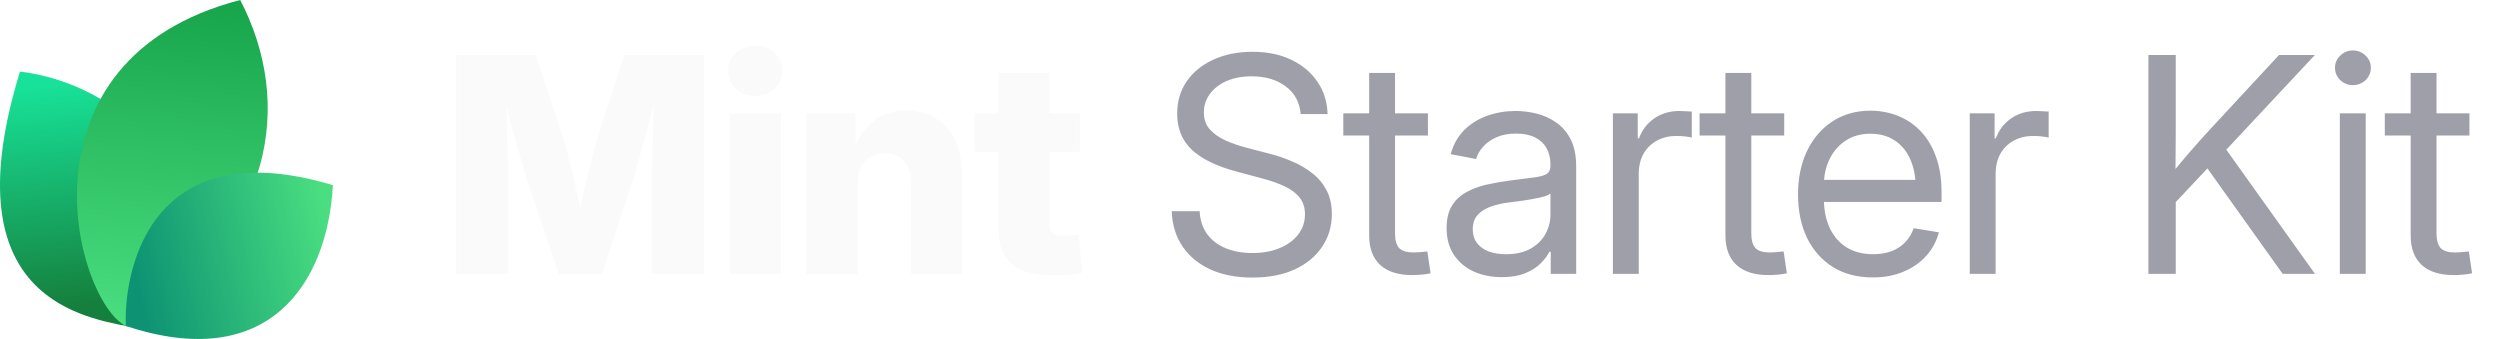
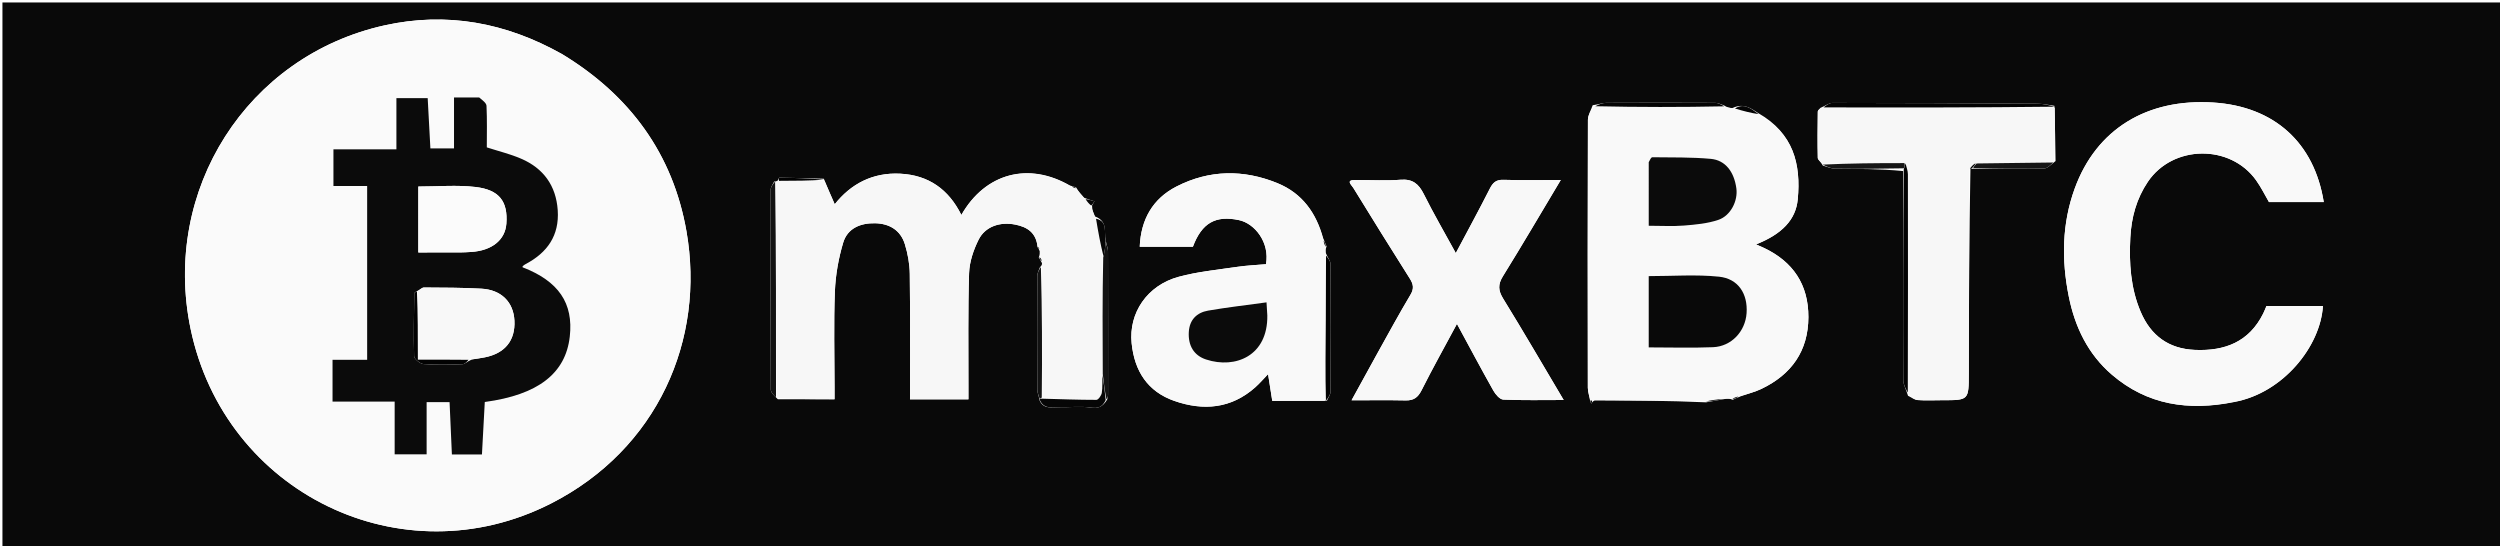
- <svg xmlns="http://www.w3.org/2000/svg" width="177" height="24" viewBox="0 0 177 24" fill="none">
-   <path d="M9.061 23.108C5.268 22.377 -3.391 20.627 1.417 5.064C9.634 6.099 16.973 14.064 9.061 23.108Z" fill="url(#paint0_linear_17557_2145)" />
-   <path d="M8.919 23.094C5.276 21.222 0.784 4.209 17.007 0C20.757 7.193 19.621 16.545 8.919 23.094Z" fill="url(#paint1_linear_17557_2145)" />
-   <path d="M8.914 23.079C8.735 19.882 10.159 9.085 23.57 13.111C23.181 20.123 18.984 26.418 8.914 23.079Z" fill="url(#paint2_linear_17557_2145)" />
-   <path d="M32.301 19.392V3.894H37.938L39.925 9.948C40.036 10.315 40.164 10.787 40.31 11.362C40.462 11.938 40.611 12.552 40.757 13.204C40.91 13.855 41.048 14.483 41.173 15.086C41.305 15.682 41.412 16.192 41.495 16.615H40.695C40.771 16.192 40.871 15.682 40.996 15.086C41.128 14.49 41.267 13.866 41.412 13.214C41.565 12.562 41.714 11.948 41.86 11.373C42.005 10.79 42.133 10.315 42.244 9.948L44.2 3.894H49.848V19.392H46.166V12.704C46.166 12.357 46.173 11.917 46.187 11.383C46.2 10.849 46.214 10.27 46.228 9.646C46.249 9.022 46.266 8.391 46.28 7.753C46.301 7.115 46.311 6.519 46.311 5.964H46.623C46.485 6.561 46.332 7.181 46.166 7.826C45.999 8.471 45.833 9.102 45.666 9.719C45.507 10.336 45.351 10.901 45.198 11.414C45.053 11.928 44.928 12.357 44.824 12.704L42.608 19.392H39.561L37.314 12.704C37.203 12.357 37.072 11.928 36.919 11.414C36.773 10.901 36.614 10.34 36.441 9.729C36.274 9.112 36.104 8.481 35.931 7.836C35.764 7.192 35.608 6.567 35.463 5.964H35.827C35.834 6.512 35.844 7.105 35.858 7.743C35.872 8.374 35.886 9.005 35.9 9.636C35.92 10.26 35.938 10.839 35.952 11.373C35.965 11.907 35.972 12.351 35.972 12.704V19.392H32.301ZM51.668 19.392V8.024H55.288V19.392H51.668ZM53.468 6.786C52.927 6.786 52.473 6.616 52.105 6.276C51.738 5.93 51.554 5.507 51.554 5.007C51.554 4.508 51.738 4.088 52.105 3.749C52.473 3.409 52.927 3.239 53.468 3.239C54.009 3.239 54.463 3.409 54.83 3.749C55.198 4.082 55.382 4.501 55.382 5.007C55.382 5.507 55.198 5.93 54.83 6.276C54.463 6.616 54.009 6.786 53.468 6.786ZM60.708 13.027V19.392H57.088V8.024H60.551L60.593 10.967H60.281C60.593 10.024 61.061 9.268 61.685 8.7C62.309 8.124 63.138 7.836 64.171 7.836C64.975 7.836 65.672 8.017 66.262 8.377C66.851 8.731 67.302 9.234 67.614 9.885C67.933 10.537 68.092 11.307 68.092 12.194V19.392H64.483V12.912C64.483 12.26 64.32 11.754 63.994 11.394C63.675 11.033 63.221 10.853 62.632 10.853C62.25 10.853 61.914 10.936 61.623 11.102C61.332 11.269 61.106 11.515 60.947 11.841C60.787 12.16 60.708 12.555 60.708 13.027ZM76.456 8.024V10.749H69.008V8.024H76.456ZM70.683 5.163H74.292V15.783C74.292 16.102 74.361 16.334 74.5 16.48C74.646 16.625 74.899 16.698 75.259 16.698C75.405 16.698 75.596 16.688 75.831 16.667C76.074 16.646 76.251 16.629 76.362 16.615L76.632 19.309C76.313 19.378 75.963 19.427 75.582 19.455C75.207 19.482 74.836 19.496 74.469 19.496C73.2 19.496 72.25 19.222 71.619 18.674C70.995 18.127 70.683 17.308 70.683 16.22V5.163Z" fill="#FAFAFA" />
-   <path d="M88.667 19.652C87.523 19.652 86.528 19.458 85.682 19.07C84.843 18.681 84.188 18.137 83.716 17.437C83.245 16.736 82.992 15.908 82.957 14.951H84.933C84.968 15.596 85.148 16.14 85.474 16.584C85.8 17.021 86.24 17.354 86.795 17.582C87.35 17.804 87.974 17.915 88.667 17.915C89.388 17.915 90.026 17.801 90.581 17.572C91.143 17.343 91.583 17.024 91.902 16.615C92.228 16.199 92.391 15.717 92.391 15.169C92.391 14.698 92.266 14.306 92.017 13.994C91.767 13.675 91.413 13.408 90.956 13.193C90.498 12.978 89.954 12.787 89.323 12.621L87.502 12.132C86.123 11.765 85.082 11.255 84.382 10.603C83.689 9.944 83.342 9.095 83.342 8.055C83.342 7.174 83.571 6.404 84.028 5.746C84.486 5.087 85.117 4.577 85.921 4.217C86.726 3.849 87.645 3.666 88.678 3.666C89.718 3.666 90.63 3.853 91.413 4.227C92.204 4.602 92.824 5.122 93.275 5.787C93.726 6.446 93.965 7.209 93.993 8.076H92.089C92.013 7.23 91.656 6.574 91.018 6.11C90.387 5.638 89.586 5.403 88.615 5.403C87.95 5.403 87.36 5.513 86.847 5.735C86.341 5.957 85.946 6.262 85.661 6.651C85.377 7.032 85.235 7.469 85.235 7.961C85.235 8.447 85.377 8.849 85.661 9.168C85.946 9.48 86.317 9.74 86.774 9.948C87.232 10.149 87.724 10.319 88.251 10.457L89.884 10.884C90.439 11.023 90.977 11.206 91.496 11.435C92.023 11.657 92.495 11.934 92.911 12.267C93.334 12.593 93.67 12.995 93.92 13.474C94.17 13.945 94.294 14.504 94.294 15.149C94.294 16.015 94.066 16.788 93.608 17.468C93.157 18.148 92.512 18.681 91.673 19.07C90.834 19.458 89.832 19.652 88.667 19.652ZM101.097 8.024V9.594H95.106V8.024H101.097ZM96.937 5.163H98.767V16.521C98.767 17 98.865 17.347 99.059 17.562C99.26 17.77 99.6 17.874 100.078 17.874C100.21 17.874 100.366 17.867 100.546 17.853C100.733 17.832 100.903 17.815 101.056 17.801L101.285 19.351C101.097 19.392 100.886 19.423 100.65 19.444C100.414 19.465 100.189 19.475 99.974 19.475C98.996 19.475 98.244 19.236 97.717 18.758C97.197 18.272 96.937 17.579 96.937 16.677V5.163ZM106.33 19.621C105.595 19.621 104.932 19.489 104.343 19.226C103.754 18.955 103.285 18.564 102.939 18.05C102.592 17.53 102.419 16.896 102.419 16.147C102.419 15.495 102.547 14.965 102.804 14.556C103.06 14.146 103.403 13.828 103.833 13.599C104.263 13.363 104.742 13.186 105.269 13.068C105.796 12.95 106.333 12.857 106.881 12.787C107.574 12.69 108.132 12.617 108.555 12.569C108.978 12.52 109.287 12.441 109.481 12.33C109.675 12.212 109.772 12.014 109.772 11.737V11.654C109.772 11.203 109.679 10.815 109.492 10.489C109.311 10.163 109.041 9.91 108.68 9.729C108.32 9.549 107.872 9.459 107.338 9.459C106.805 9.459 106.34 9.546 105.945 9.719C105.556 9.892 105.241 10.118 104.998 10.395C104.755 10.665 104.593 10.953 104.509 11.258L102.71 10.915C102.897 10.222 103.22 9.65 103.677 9.199C104.135 8.748 104.679 8.412 105.31 8.19C105.941 7.968 106.607 7.857 107.307 7.857C107.8 7.857 108.295 7.92 108.795 8.044C109.301 8.169 109.765 8.381 110.188 8.679C110.611 8.97 110.951 9.369 111.208 9.875C111.464 10.374 111.593 11.005 111.593 11.768V19.392H109.793V17.822H109.7C109.568 18.085 109.363 18.359 109.086 18.643C108.809 18.921 108.444 19.153 107.994 19.34C107.543 19.527 106.988 19.621 106.33 19.621ZM106.621 17.998C107.321 17.998 107.904 17.867 108.368 17.603C108.84 17.333 109.19 16.986 109.419 16.563C109.654 16.133 109.772 15.682 109.772 15.211V13.692C109.703 13.769 109.554 13.841 109.325 13.911C109.096 13.973 108.829 14.032 108.524 14.088C108.226 14.143 107.921 14.192 107.609 14.233C107.304 14.275 107.033 14.309 106.798 14.337C106.354 14.393 105.938 14.49 105.549 14.628C105.168 14.76 104.86 14.954 104.624 15.211C104.388 15.467 104.27 15.811 104.27 16.241C104.27 16.615 104.367 16.934 104.561 17.198C104.762 17.461 105.04 17.662 105.393 17.801C105.747 17.933 106.156 17.998 106.621 17.998ZM114.193 19.392V8.024H115.951V9.792H116.045C116.253 9.209 116.61 8.741 117.116 8.388C117.622 8.034 118.219 7.857 118.905 7.857C119.058 7.857 119.217 7.864 119.384 7.878C119.55 7.885 119.682 7.892 119.779 7.899V9.74C119.716 9.719 119.578 9.695 119.363 9.667C119.155 9.639 118.922 9.625 118.666 9.625C118.174 9.625 117.726 9.733 117.324 9.948C116.922 10.163 116.603 10.471 116.367 10.874C116.138 11.276 116.024 11.758 116.024 12.319V19.392H114.193ZM126.322 8.024V9.594H120.33V8.024H126.322ZM122.161 5.163H123.992V16.521C123.992 17 124.089 17.347 124.283 17.562C124.484 17.77 124.824 17.874 125.302 17.874C125.434 17.874 125.59 17.867 125.77 17.853C125.958 17.832 126.127 17.815 126.28 17.801L126.509 19.351C126.322 19.392 126.11 19.423 125.874 19.444C125.639 19.465 125.413 19.475 125.198 19.475C124.221 19.475 123.468 19.236 122.941 18.758C122.421 18.272 122.161 17.579 122.161 16.677V5.163ZM132.604 19.642C131.502 19.642 130.555 19.396 129.765 18.903C128.974 18.404 128.364 17.714 127.934 16.834C127.511 15.946 127.3 14.927 127.3 13.775C127.3 12.611 127.511 11.584 127.934 10.697C128.364 9.802 128.964 9.102 129.734 8.596C130.51 8.089 131.408 7.836 132.428 7.836C133.1 7.836 133.738 7.954 134.341 8.19C134.952 8.426 135.489 8.783 135.954 9.261C136.425 9.74 136.793 10.343 137.056 11.071C137.327 11.792 137.462 12.645 137.462 13.63V14.296H128.433V12.735H136.463L135.631 13.297C135.631 12.541 135.506 11.876 135.257 11.3C135.007 10.725 134.643 10.277 134.165 9.958C133.686 9.632 133.107 9.469 132.428 9.469C131.748 9.469 131.162 9.632 130.67 9.958C130.177 10.284 129.796 10.725 129.526 11.279C129.262 11.827 129.13 12.441 129.13 13.12V14.046C129.13 14.864 129.273 15.572 129.557 16.168C129.841 16.757 130.243 17.211 130.763 17.53C131.283 17.842 131.901 17.998 132.615 17.998C133.093 17.998 133.523 17.929 133.905 17.79C134.293 17.645 134.619 17.433 134.882 17.156C135.153 16.879 135.354 16.546 135.486 16.157L137.275 16.449C137.108 17.08 136.81 17.634 136.38 18.113C135.95 18.591 135.413 18.966 134.768 19.236C134.123 19.507 133.402 19.642 132.604 19.642ZM139.459 19.392V8.024H141.217V9.792H141.311C141.519 9.209 141.876 8.741 142.382 8.388C142.888 8.034 143.485 7.857 144.171 7.857C144.324 7.857 144.483 7.864 144.649 7.878C144.816 7.885 144.948 7.892 145.045 7.899V9.74C144.982 9.719 144.844 9.695 144.629 9.667C144.421 9.639 144.188 9.625 143.932 9.625C143.439 9.625 142.992 9.733 142.59 9.948C142.188 10.163 141.869 10.471 141.633 10.874C141.404 11.276 141.29 11.758 141.29 12.319V19.392H139.459ZM153.429 14.961V12.715C153.783 12.257 154.136 11.82 154.49 11.404C154.844 10.981 155.204 10.565 155.572 10.156C155.939 9.74 156.314 9.327 156.695 8.918L161.355 3.894H163.893L157.277 10.967H157.184L153.429 14.961ZM152.108 19.392V3.894H154.043V9.241L154.022 12.559L154.043 13.505V19.392H152.108ZM161.615 19.392L155.967 11.477L157.173 9.969L163.903 19.392H161.615ZM165.661 19.392V8.024H167.492V19.392H165.661ZM166.587 6.027C166.24 6.027 165.942 5.909 165.692 5.673C165.443 5.43 165.318 5.139 165.318 4.799C165.318 4.459 165.443 4.172 165.692 3.936C165.942 3.693 166.24 3.572 166.587 3.572C166.934 3.572 167.232 3.693 167.482 3.936C167.731 4.172 167.856 4.459 167.856 4.799C167.856 5.139 167.731 5.43 167.482 5.673C167.232 5.909 166.934 6.027 166.587 6.027ZM174.836 8.024V9.594H168.844V8.024H174.836ZM170.675 5.163H172.506V16.521C172.506 17 172.603 17.347 172.797 17.562C172.998 17.77 173.338 17.874 173.816 17.874C173.948 17.874 174.104 17.867 174.284 17.853C174.472 17.832 174.641 17.815 174.794 17.801L175.023 19.351C174.836 19.392 174.624 19.423 174.388 19.444C174.153 19.465 173.927 19.475 173.712 19.475C172.735 19.475 171.982 19.236 171.455 18.758C170.935 18.272 170.675 17.579 170.675 16.677V5.163Z" fill="#9F9FA9" />
-   <defs>
-     <linearGradient id="paint0_linear_17557_2145" x1="3.776" y1="5.916" x2="5.232" y2="21.559" gradientUnits="userSpaceOnUse">
-       <stop stop-color="#18E299" />
-       <stop offset="1" stop-color="#15803D" />
-     </linearGradient>
-     <linearGradient id="paint1_linear_17557_2145" x1="12.171" y1="-0.718" x2="10.19" y2="22.983" gradientUnits="userSpaceOnUse">
-       <stop stop-color="#16A34A" />
-       <stop offset="1" stop-color="#4ADE80" />
-     </linearGradient>
-     <linearGradient id="paint2_linear_17557_2145" x1="23.133" y1="15.353" x2="9.338" y2="18.52" gradientUnits="userSpaceOnUse">
-       <stop stop-color="#4ADE80" />
-       <stop offset="1" stop-color="#0D9373" />
-     </linearGradient>
-   </defs>
+ <svg xmlns="http://www.w3.org/2000/svg" version="1.1" id="Layer_1" x="0px" y="0px" width="100%" viewBox="0 0 1022 223" enable-background="new 0 0 1022 223" xml:space="preserve">
+   <path fill="#090909" opacity="1" stroke="none" d=" M744,224   C496,224 248.5,224 1,224   C1,149.667 1,75.333 1,1   C341.667,1 682.333,1 1023,1   C1023,75.333 1023,149.667 1023,224   C930.167,224 837.333,224 744,224  M806.923,69.002   C816.491,69.001 826.062,69.105 835.625,68.882   C837.044,68.849 838.428,67.274 840.312,65.833   C840.208,58.551 840.104,51.27 839.84,43.254   C837.535,42.955 835.231,42.411 832.924,42.396   C804.959,42.219 776.994,42.094 749.028,42.079   C747.688,42.078 746.347,43.223 744.2,44.099   C743.82,44.595 743.117,45.085 743.11,45.585   C743.021,51.906 742.963,58.229 743.107,64.547   C743.125,65.34 744.345,66.106 745.184,67.688   C746.824,68.126 748.46,68.92 750.105,68.941   C759.402,69.063 768.701,68.999 778,69.936   C778,98.458 777.966,126.98 778.079,155.502   C778.086,157.335 779.224,159.164 779.996,161.792   C781.318,162.405 782.607,163.443 783.967,163.546   C787.268,163.796 790.603,163.601 793.924,163.604   C804.849,163.614 804.823,163.617 804.845,152.677   C804.899,124.784 804.979,96.891 805.516,69   C805.516,69 805.984,69.001 806.923,69.002  M425.026,163.779   C426.737,167.442 430.089,166.424 432.991,166.481   C437.274,166.566 441.626,166.009 445.823,166.608   C448.813,167.035 450.637,166.515 452.59,163.391   C452.724,162.749 452.973,162.107 452.974,161.464   C452.997,141.875 453.014,122.285 452.957,102.696   C452.953,101.468 452.34,100.241 452.003,98.205   C451.233,94.905 453.02,90.509 447.62,88.472   C446.993,87.014 446.367,85.556 446.428,83.972   C446.76,83.412 447.092,82.853 447.425,82.293   C446.173,81.902 444.922,81.511 443.136,80.824   C442.064,79.623 440.991,78.421 439.911,76.612   C439.276,76.4 438.642,76.188 437.3,75.832   C420.524,66.069 402.792,70.727 393.006,87.874   C387.802,77.403 379.602,71.597 368.03,71.006   C356.669,70.426 347.758,75.265 341.241,83.504   C339.749,80.107 338.371,76.97 336.772,73.072   C330.716,72.901 324.661,72.717 318.604,72.614   C318.412,72.611 318.205,73.442 317.686,74.118   C317.686,74.118 317.29,74.121 316.459,74.206   C315.974,75.308 315.069,76.409 315.066,77.513   C314.987,104.767 314.974,132.021 315.096,159.275   C315.102,160.49 316.483,161.699 317.971,163.21   C325.564,163.21 333.158,163.21 341.158,163.21   C341.158,161.402 341.158,159.764 341.158,158.127   C341.156,145.127 340.789,132.113 341.302,119.133   C341.566,112.437 342.774,105.618 344.696,99.195   C346.462,93.294 351.83,91.127 357.767,91.265   C363.585,91.401 368.134,94.091 369.9,99.802   C371.106,103.7 371.863,107.893 371.915,111.965   C372.132,128.944 372.006,145.926 372.006,163.255   C380.071,163.255 387.806,163.255 395.889,163.255   C395.889,161.222 395.886,159.421 395.89,157.62   C395.921,142.287 395.662,126.945 396.164,111.627   C396.314,107.027 397.963,102.188 400.038,98.012   C402.728,92.598 408.761,90.575 415.033,91.81   C420,92.788 423.632,95.158 424.219,101.226   C424.438,101.479 424.657,101.732 425.121,102.699   C425.116,103.452 425.11,104.205 424.641,105.269   C425.039,105.844 425.437,106.419 426.012,107.649   C425.977,108.098 425.941,108.546 425.135,109.215   C424.757,110.39 424.056,111.563 424.05,112.739   C423.977,128.27 423.979,143.801 424.044,159.331   C424.049,160.553 424.665,161.773 425.026,163.779  M542.307,100.741   C541.919,99.829 541.53,98.917 540.884,97.291   C538.069,86.985 532.317,79.008 522.226,74.881   C508.318,69.192 494.318,69.388 480.938,76.25   C471.271,81.207 466.39,89.68 465.922,100.866   C473.472,100.866 480.586,100.866 487.654,100.866   C491.328,91.066 496.969,87.957 506.506,89.984   C512.96,91.356 519.137,99.109 517.54,108.009   C513.646,108.355 509.67,108.515 505.756,109.096   C497.755,110.282 489.613,111.049 481.847,113.159   C468.897,116.678 461.378,127.992 462.611,140.283   C463.755,151.678 469.137,160.087 480.102,163.903   C491.936,168.022 503.276,167.081 513.102,158.372   C514.964,156.722 516.59,154.806 518.389,152.947   C518.996,156.82 519.518,160.159 520.099,163.87   C527.668,163.87 534.64,163.87 542.457,163.808   C542.971,162.566 543.925,161.326 543.932,160.081   C544.031,142.711 544.04,125.339 543.919,107.969   C543.91,106.644 542.757,105.326 541.921,103.299   C541.866,102.566 541.81,101.834 542.307,100.741  M718.87,46.305   C715.838,44.342 712.896,41.973 708.163,44.196   C707.107,44.081 706.051,43.966 704.777,43.087   C703.581,42.725 702.387,42.053 701.19,42.047   C686.363,41.975 671.535,41.968 656.709,42.045   C655.104,42.054 653.502,42.693 651.098,43.013   C650.416,45.023 649.147,47.031 649.141,49.044   C649.023,85.526 649.043,122.009 649.105,158.492   C649.108,160.213 649.768,161.933 650.094,164.187   C650.263,164.467 650.432,164.746 650.601,165.026   C650.735,164.649 650.87,164.272 651.905,163.616   C666.92,163.702 681.935,163.787 697.471,164.472   C699.979,164.034 702.487,163.595 705.728,162.996   C706.475,162.971 707.223,162.946 708.345,163.435   C709.229,163.008 710.112,162.582 711.733,161.956   C714.524,160.974 717.434,160.239 720.086,158.967   C732.366,153.08 739.235,143.469 739.272,129.627   C739.307,116.355 733.012,106.961 721.044,101.322   C720.149,100.9 719.237,100.515 717.87,99.906   C728.562,95.66 734.13,89.774 734.917,81.505   C736.299,66.999 733.09,54.454 718.87,46.305  M229.502,21.99   C206.808,9.24 182.624,4.72 157.149,10.384   C100.934,22.883 66.103,77.705 77.907,134.406   C91.898,201.612 164.307,236.878 225.283,205.811   C268.844,183.617 288.387,138.799 280.621,94.515   C275.095,63.004 257.599,38.956 229.502,21.99  M913.636,164.216   C933.333,160.621 948.597,141.595 949.61,125.102   C941.955,125.102 934.305,125.102 926.529,125.102   C926.09,126.119 925.696,127.164 925.202,128.16   C919.431,139.773 909.519,143.576 897.25,143.044   C886.495,142.578 879.228,137.168 875.094,127.439   C870.977,117.748 870.339,107.554 870.876,97.16   C871.305,88.876 873.4,81.202 878.049,74.307   C888.235,59.197 911.694,58.846 922.299,73.703   C924.367,76.6 925.944,79.849 927.561,82.616   C935.172,82.616 942.543,82.616 949.956,82.616   C946.042,58.208 929.634,43.518 904.856,41.915   C877.682,40.156 857.008,52.793 848.162,77.012   C842.905,91.406 842.716,106.246 845.712,121.178   C848.224,133.695 853.581,144.797 863.342,153.175   C877.753,165.545 894.654,168.127 913.636,164.216  M554.158,73.608   C549.828,73.44 552.48,75.581 553.212,76.769   C560.853,89.157 568.496,101.546 576.299,113.833   C577.799,116.196 578.13,117.942 576.596,120.512   C571.944,128.309 567.607,136.294 563.189,144.23   C559.696,150.504 556.266,156.814 552.516,163.638   C560.439,163.638 567.548,163.534 574.652,163.684   C577.894,163.753 579.643,162.502 581.126,159.559   C585.65,150.577 590.559,141.79 595.603,132.398   C600.69,141.782 605.479,150.796 610.488,159.685   C611.359,161.232 613.113,163.288 614.537,163.35   C622.574,163.704 630.634,163.521 639.227,163.521   C630.774,149.286 622.818,135.591 614.513,122.11   C612.434,118.736 612.299,116.306 614.408,112.904   C622.374,100.053 630.014,87 638.032,73.595   C629.825,73.595 622.211,73.757 614.611,73.515   C611.591,73.419 610.285,74.657 609.016,77.162   C604.612,85.853 599.944,94.409 595.133,103.474   C590.5,95 586.021,87.302 582.052,79.349   C579.956,75.149 577.451,73.09 572.509,73.483   C566.719,73.944 560.864,73.586 554.158,73.608  z" />
+   <path fill="#FAFAFA" opacity="1" stroke="none" d=" M229.84,22.137   C257.599,38.956 275.095,63.004 280.621,94.515   C288.387,138.799 268.844,183.617 225.283,205.811   C164.307,236.878 91.898,201.612 77.907,134.406   C66.103,77.705 100.934,22.883 157.149,10.384   C182.624,4.72 206.808,9.24 229.84,22.137  M195.397,39.839   C192.295,39.839 189.193,39.839 185.6,39.839   C185.6,47.102 185.6,53.845 185.6,60.663   C182.147,60.663 179.209,60.663 175.946,60.663   C175.568,53.634 175.197,46.761 174.84,40.128   C170.428,40.128 166.511,40.128 162.049,40.128   C162.049,47.181 162.049,53.914 162.049,61.055   C153.083,61.055 144.676,61.055 136.309,61.055   C136.309,66.224 136.309,70.958 136.309,76.044   C141.039,76.044 145.476,76.044 150.092,76.044   C150.092,99.796 150.092,123.188 150.092,147.077   C145.173,147.077 140.43,147.077 135.94,147.077   C135.94,152.99 135.94,158.405 135.94,164.171   C144.676,164.171 153.12,164.171 161.334,164.171   C161.334,171.616 161.334,178.698 161.334,185.72   C165.632,185.72 169.706,185.72 174.406,185.72   C174.406,178.367 174.406,171.303 174.406,164.394   C177.956,164.394 180.861,164.394 183.785,164.394   C184.109,171.711 184.417,178.676 184.731,185.794   C188.987,185.794 192.921,185.794 197.019,185.794   C197.414,178.494 197.799,171.397 198.182,164.337   C219.952,161.397 231.23,152.681 232.927,137.598   C234.466,123.923 228.357,114.952 213.638,109.27   C213.649,109.105 213.596,108.86 213.684,108.788   C214.056,108.482 214.447,108.186 214.872,107.962   C223.744,103.295 228.705,96.27 228,85.932   C227.314,75.868 222.158,68.786 212.996,64.854   C208.541,62.943 203.763,61.787 199.007,60.248   C199.007,54.587 199.154,48.923 198.887,43.278   C198.831,42.096 197.248,40.986 195.397,39.839  z" />
+   <path fill="#F9F9F9" opacity="1" stroke="none" d=" M707.97,162.921   C707.223,162.946 706.475,162.971 704.947,163.011   C701.76,163.308 699.355,163.591 696.95,163.873   C681.935,163.787 666.92,163.702 651.248,163.645   C650.591,163.674 650.122,163.653 650.122,163.653   C649.768,161.933 649.108,160.213 649.105,158.492   C649.043,122.009 649.023,85.526 649.141,49.044   C649.147,47.031 650.416,45.023 651.716,43.411   C669.888,43.823 687.442,43.837 704.996,43.851   C706.051,43.966 707.107,44.081 708.85,44.396   C712.689,45.403 715.841,46.211 718.994,47.019   C733.09,54.454 736.299,66.999 734.917,81.505   C734.13,89.774 728.562,95.66 717.87,99.906   C719.237,100.515 720.149,100.9 721.044,101.322   C733.012,106.961 739.307,116.355 739.272,129.627   C739.235,143.469 732.366,153.08 720.086,158.967   C717.434,160.239 714.524,160.974 711.041,161.992   C709.556,162.326 708.763,162.624 707.97,162.921  M673.994,118.576   C673.994,126.349 673.994,134.122 673.994,142.017   C683.079,142.017 691.701,142.29 700.297,141.934   C707.805,141.623 713.492,135.489 714.006,128.02   C714.548,120.155 710.651,113.919 702.717,113.107   C693.288,112.141 683.683,112.879 673.994,112.879   C673.994,114.296 673.994,115.948 673.994,118.576  M673.999,66.785   C673.999,75.222 673.999,83.659 673.999,92.289   C679.169,92.289 683.83,92.582 688.438,92.208   C693.157,91.825 698.025,91.384 702.461,89.883   C707.545,88.163 710.512,82.054 709.83,77.024   C708.907,70.214 705.337,65.478 699.362,64.939   C691.443,64.224 683.444,64.381 675.478,64.281   C674.993,64.274 674.495,65.295 673.999,66.785  z" />
+   <path fill="#F7F7F7" opacity="1" stroke="none" d=" M425.905,108.995   C425.941,108.546 425.977,108.098 425.99,107.015   C425.68,105.907 425.393,105.432 425.105,104.957   C425.11,104.205 425.116,103.452 425.021,102.062   C424.646,101.193 424.371,100.961 424.096,100.729   C423.632,95.158 420,92.788 415.033,91.81   C408.761,90.575 402.728,92.598 400.038,98.012   C397.963,102.188 396.314,107.027 396.164,111.627   C395.662,126.945 395.921,142.287 395.89,157.62   C395.886,159.421 395.889,161.222 395.889,163.255   C387.806,163.255 380.071,163.255 372.006,163.255   C372.006,145.926 372.132,128.944 371.915,111.965   C371.863,107.893 371.106,103.7 369.9,99.802   C368.134,94.091 363.585,91.401 357.767,91.265   C351.83,91.127 346.462,93.294 344.696,99.195   C342.774,105.618 341.566,112.437 341.302,119.133   C340.789,132.113 341.156,145.127 341.158,158.127   C341.158,159.764 341.158,161.402 341.158,163.21   C333.158,163.21 325.564,163.21 317.607,162.597   C317.258,132.697 317.274,103.409 317.29,74.121   C317.29,74.121 317.686,74.118 318.311,74.048   C324.956,73.929 330.975,73.881 336.994,73.833   C338.371,76.97 339.749,80.107 341.241,83.504   C347.758,75.265 356.669,70.426 368.03,71.006   C379.602,71.597 387.802,77.403 393.006,87.874   C402.792,70.727 420.524,66.069 437.824,76.144   C438.872,76.71 439.395,76.965 439.918,77.22   C440.991,78.421 442.064,79.623 443.503,81.266   C444.493,82.505 445.117,83.301 445.74,84.098   C446.367,85.556 446.993,87.014 447.826,89.134   C448.959,94.894 449.885,99.991 450.682,105.537   C450.637,121.63 450.723,137.276 450.685,153.309   C450.548,155.999 450.775,158.341 450.418,160.591   C450.246,161.682 448.981,163.461 448.209,163.462   C440.847,163.472 433.485,163.167 426.151,162.488   C426.088,144.347 425.997,126.671 425.905,108.995  z" />
+   <path fill="#F9F9F9" opacity="1" stroke="none" d=" M913.245,164.376   C894.654,168.127 877.753,165.545 863.342,153.175   C853.581,144.797 848.224,133.695 845.712,121.178   C842.716,106.246 842.905,91.406 848.162,77.012   C857.008,52.793 877.682,40.156 904.856,41.915   C929.634,43.518 946.042,58.208 949.956,82.616   C942.543,82.616 935.172,82.616 927.561,82.616   C925.944,79.849 924.367,76.6 922.299,73.703   C911.694,58.846 888.235,59.197 878.049,74.307   C873.4,81.202 871.305,88.876 870.876,97.16   C870.339,107.554 870.977,117.748 875.094,127.439   C879.228,137.168 886.495,142.578 897.25,143.044   C909.519,143.576 919.431,139.773 925.202,128.16   C925.696,127.164 926.09,126.119 926.529,125.102   C934.305,125.102 941.955,125.102 949.61,125.102   C948.597,141.595 933.333,160.621 913.245,164.376  z" />
+   <path fill="#F9F9F9" opacity="1" stroke="none" d=" M541.612,163.87   C534.64,163.87 527.668,163.87 520.099,163.87   C519.518,160.159 518.996,156.82 518.389,152.947   C516.59,154.806 514.964,156.722 513.102,158.372   C503.276,167.081 491.936,168.022 480.102,163.903   C469.137,160.087 463.755,151.678 462.611,140.283   C461.378,127.992 468.897,116.678 481.847,113.159   C489.613,111.049 497.755,110.282 505.756,109.096   C509.67,108.515 513.646,108.355 517.54,108.009   C519.137,99.109 512.96,91.356 506.506,89.984   C496.969,87.957 491.328,91.066 487.654,100.866   C480.586,100.866 473.472,100.866 465.922,100.866   C466.39,89.68 471.271,81.207 480.938,76.25   C494.318,69.388 508.318,69.192 522.226,74.881   C532.317,79.008 538.069,86.985 540.951,97.974   C541.264,99.472 541.509,100.287 541.755,101.102   C541.81,101.834 541.866,102.566 541.966,104.116   C542.008,113.599 542.055,122.264 541.992,130.929   C541.912,141.91 541.743,152.89 541.612,163.87  M518.068,128.49   C517.975,127.041 517.881,125.591 517.753,123.599   C509.568,124.732 501.695,125.63 493.899,126.974   C489.233,127.778 486.265,130.725 485.981,135.738   C485.669,141.241 488.009,145.308 493.048,146.961   C505.012,150.883 518.319,145.506 518.068,128.49  z" />
+   <path fill="#F7F7F7" opacity="1" stroke="none" d=" M745.008,66.884   C744.345,66.106 743.125,65.34 743.107,64.547   C742.963,58.229 743.021,51.906 743.11,45.585   C743.117,45.085 743.82,44.595 745.067,44.038   C777.288,43.98 808.644,43.984 839.999,43.988   C840.104,51.27 840.208,58.551 839.613,66.13   C828.625,66.558 818.335,66.688 807.621,66.708   C806.48,67.398 805.764,68.198 805.048,68.998   C804.979,96.891 804.899,124.784 804.845,152.677   C804.823,163.617 804.849,163.614 793.924,163.604   C790.603,163.601 787.268,163.796 783.967,163.546   C782.607,163.443 781.318,162.405 779.987,160.93   C779.983,130.455 780.003,100.843 779.95,71.232   C779.948,69.757 779.312,68.284 778.522,66.673   C767.051,66.652 756.03,66.768 745.008,66.884  z" />
+   <path fill="#F8F8F8" opacity="1" stroke="none" d=" M554.597,73.596   C560.864,73.586 566.719,73.944 572.509,73.483   C577.451,73.09 579.956,75.149 582.052,79.349   C586.021,87.302 590.5,95 595.133,103.474   C599.944,94.409 604.612,85.853 609.016,77.162   C610.285,74.657 611.591,73.419 614.611,73.515   C622.211,73.757 629.825,73.595 638.032,73.595   C630.014,87 622.374,100.053 614.408,112.904   C612.299,116.306 612.434,118.736 614.513,122.11   C622.818,135.591 630.774,149.286 639.227,163.521   C630.634,163.521 622.574,163.704 614.537,163.35   C613.113,163.288 611.359,161.232 610.488,159.685   C605.479,150.796 600.69,141.782 595.603,132.398   C590.559,141.79 585.65,150.577 581.126,159.559   C579.643,162.502 577.894,163.753 574.652,163.684   C567.548,163.534 560.439,163.638 552.516,163.638   C556.266,156.814 559.696,150.504 563.189,144.23   C567.607,136.294 571.944,128.309 576.596,120.512   C578.13,117.942 577.799,116.196 576.299,113.833   C568.496,101.546 560.853,89.157 553.212,76.769   C552.48,75.581 549.828,73.44 554.597,73.596  z" />
+   <path fill="#020202" opacity="1" stroke="none" d=" M839.92,43.621   C808.644,43.984 777.288,43.98 745.469,43.905   C746.347,43.223 747.688,42.078 749.028,42.079   C776.994,42.094 804.959,42.219 832.924,42.396   C835.231,42.411 837.535,42.955 839.92,43.621  z" />
+   <path fill="#020202" opacity="1" stroke="none" d=" M778.972,66.81   C779.312,68.284 779.948,69.757 779.95,71.232   C780.003,100.843 779.983,130.455 779.907,160.531   C779.224,159.164 778.086,157.335 778.079,155.502   C777.966,126.98 778,98.458 778.248,69.272   C778.654,68.009 778.813,67.409 778.972,66.81  z" />
+   <path fill="#121212" opacity="1" stroke="none" d=" M316.874,74.163   C317.274,103.409 317.258,132.697 317.232,162.448   C316.483,161.699 315.102,160.49 315.096,159.275   C314.974,132.021 314.987,104.767 315.066,77.513   C315.069,76.409 315.974,75.308 316.874,74.163  z" />
+   <path fill="#020202" opacity="1" stroke="none" d=" M542.035,163.839   C541.743,152.89 541.912,141.91 541.992,130.929   C542.055,122.264 542.008,113.599 542.073,104.47   C542.757,105.326 543.91,106.644 543.919,107.969   C544.04,125.339 544.031,142.711 543.932,160.081   C543.925,161.326 542.971,162.566 542.035,163.839  z" />
+   <path fill="#131313" opacity="1" stroke="none" d=" M450.808,152.922   C450.723,137.276 450.637,121.63 450.993,105.289   C451.626,102.734 451.818,100.874 452.01,99.014   C452.34,100.241 452.953,101.468 452.957,102.696   C453.014,122.285 452.997,141.875 452.974,161.464   C452.973,162.107 452.724,162.749 452.299,163.235   C451.608,159.694 451.208,156.308 450.808,152.922  z" />
+   <path fill="#131313" opacity="1" stroke="none" d=" M425.52,109.105   C425.997,126.671 426.088,144.347 425.87,162.501   C425.372,162.984 425.185,162.989 424.997,162.993   C424.665,161.773 424.049,160.553 424.044,159.331   C423.979,143.801 423.977,128.27 424.05,112.739   C424.056,111.563 424.757,110.39 425.52,109.105  z" />
+   <path fill="#040404" opacity="1" stroke="none" d=" M704.886,43.469   C687.442,43.837 669.888,43.823 652.116,43.425   C653.502,42.693 655.104,42.054 656.709,42.045   C671.535,41.968 686.363,41.975 701.19,42.047   C702.387,42.053 703.581,42.725 704.886,43.469  z" />
+   <path fill="#060606" opacity="1" stroke="none" d=" M425.012,163.386   C425.185,162.989 425.372,162.984 425.841,162.966   C433.485,163.167 440.847,163.472 448.209,163.462   C448.981,163.461 450.246,161.682 450.418,160.591   C450.775,158.341 450.548,155.999 450.685,153.309   C451.208,156.308 451.608,159.694 452.009,163.534   C450.637,166.515 448.813,167.035 445.823,166.608   C441.626,166.009 437.274,166.566 432.991,166.481   C430.089,166.424 426.737,167.442 425.012,163.386  z" />
+   <path fill="#151515" opacity="1" stroke="none" d=" M778.522,66.673   C778.813,67.409 778.654,68.009 778.248,68.803   C768.701,68.999 759.402,69.063 750.105,68.941   C748.46,68.92 746.824,68.126 745.096,67.286   C756.03,66.768 767.051,66.652 778.522,66.673  z" />
+   <path fill="#151515" opacity="1" stroke="none" d=" M808.046,66.818   C818.335,66.688 828.625,66.558 839.371,66.42   C838.428,67.274 837.044,68.849 835.625,68.882   C826.062,69.105 816.491,69.001 806.624,68.747   C806.899,67.934 807.472,67.376 808.046,66.818  z" />
+   <path fill="#010101" opacity="1" stroke="none" d=" M336.883,73.452   C330.975,73.881 324.956,73.929 318.471,73.931   C318.205,73.442 318.412,72.611 318.604,72.614   C324.661,72.717 330.716,72.901 336.883,73.452  z" />
+   <path fill="#060606" opacity="1" stroke="none" d=" M452.006,98.61   C451.818,100.874 451.626,102.734 451.123,104.842   C449.885,99.991 448.959,94.894 448.048,89.398   C453.02,90.509 451.233,94.905 452.006,98.61  z" />
+   <path fill="#040404" opacity="1" stroke="none" d=" M718.932,46.662   C715.841,46.211 712.689,45.403 709.247,44.357   C712.896,41.973 715.838,44.342 718.932,46.662  z" />
+   <path fill="#040404" opacity="1" stroke="none" d=" M697.21,164.173   C699.355,163.591 701.76,163.308 704.58,163.092   C702.487,163.595 699.979,164.034 697.21,164.173  z" />
+   <path fill="#060606" opacity="1" stroke="none" d=" M446.084,84.035   C445.117,83.301 444.493,82.505 443.77,81.414   C444.922,81.511 446.173,81.902 447.425,82.293   C447.092,82.853 446.76,83.412 446.084,84.035  z" />
+   <path fill="#040404" opacity="1" stroke="none" d=" M708.158,163.178   C708.763,162.624 709.556,162.326 710.673,162.092   C710.112,162.582 709.229,163.008 708.158,163.178  z" />
+   <path fill="#020202" opacity="1" stroke="none" d=" M542.031,100.921   C541.509,100.287 541.264,99.472 541.08,98.331   C541.53,98.917 541.919,99.829 542.031,100.921  z" />
+   <path fill="#060606" opacity="1" stroke="none" d=" M439.914,76.916   C439.395,76.965 438.872,76.71 438.178,76.215   C438.642,76.188 439.276,76.4 439.914,76.916  z" />
+   <path fill="#010101" opacity="1" stroke="none" d=" M424.873,105.113   C425.393,105.432 425.68,105.907 425.901,106.687   C425.437,106.419 425.039,105.844 424.873,105.113  z" />
+   <path fill="#040404" opacity="1" stroke="none" d=" M807.621,66.708   C807.472,67.376 806.899,67.934 806.155,68.746   C805.984,69.001 805.516,69 805.282,68.999   C805.764,68.198 806.48,67.398 807.621,66.708  z" />
+   <path fill="#040404" opacity="1" stroke="none" d=" M650.108,163.92   C650.122,163.653 650.591,163.674 650.797,163.785   C650.87,164.272 650.735,164.649 650.601,165.026   C650.432,164.746 650.263,164.467 650.108,163.92  z" />
+   <path fill="#010101" opacity="1" stroke="none" d=" M424.157,100.977   C424.371,100.961 424.646,101.193 424.898,101.705   C424.657,101.732 424.438,101.479 424.157,100.977  z" />
+   <path fill="#0B0B0B" opacity="1" stroke="none" d=" M195.883,39.841   C197.248,40.986 198.831,42.096 198.887,43.278   C199.154,48.923 199.007,54.587 199.007,60.248   C203.763,61.787 208.541,62.943 212.996,64.854   C222.158,68.786 227.314,75.868 228,85.932   C228.705,96.27 223.744,103.295 214.872,107.962   C214.447,108.186 214.056,108.482 213.684,108.788   C213.596,108.86 213.649,109.105 213.638,109.27   C228.357,114.952 234.466,123.923 232.927,137.598   C231.23,152.681 219.952,161.397 198.182,164.337   C197.799,171.397 197.414,178.494 197.019,185.794   C192.921,185.794 188.987,185.794 184.731,185.794   C184.417,178.676 184.109,171.711 183.785,164.394   C180.861,164.394 177.956,164.394 174.406,164.394   C174.406,171.303 174.406,178.367 174.406,185.72   C169.706,185.72 165.632,185.72 161.334,185.72   C161.334,178.698 161.334,171.616 161.334,164.171   C153.12,164.171 144.676,164.171 135.94,164.171   C135.94,158.405 135.94,152.99 135.94,147.077   C140.43,147.077 145.173,147.077 150.092,147.077   C150.092,123.188 150.092,99.796 150.092,76.044   C145.476,76.044 141.039,76.044 136.309,76.044   C136.309,70.958 136.309,66.224 136.309,61.055   C144.676,61.055 153.083,61.055 162.049,61.055   C162.049,53.914 162.049,47.181 162.049,40.128   C166.511,40.128 170.428,40.128 174.84,40.128   C175.197,46.761 175.568,53.634 175.946,60.663   C179.209,60.663 182.147,60.663 185.6,60.663   C185.6,53.845 185.6,47.102 185.6,39.839   C189.193,39.839 192.295,39.839 195.883,39.841  M192.824,146.978   C194.628,146.679 196.441,146.43 198.233,146.071   C206.461,144.419 210.691,139.153 210.3,131.1   C209.931,123.511 204.954,118.458 196.79,118.011   C188.979,117.584 181.142,117.58 173.315,117.534   C172.487,117.53 171.653,118.493 170.063,119.232   C169.822,119.448 169.374,119.661 169.371,119.88   C169.258,128.449 169.03,137.023 169.289,145.582   C169.324,146.756 171.736,148.728 173.16,148.835   C178.416,149.228 183.723,149.089 189.003,148.913   C190.018,148.879 190.997,147.773 192.824,146.978  M171.011,97.442   C171.011,99.364 171.011,101.285 171.011,103.197   C177.16,103.197 182.647,103.211 188.134,103.188   C189.629,103.182 191.126,103.09 192.619,102.995   C201.106,102.454 206.517,98.094 207.005,91.419   C207.663,82.42 204.192,77.601 194.394,76.444   C186.763,75.543 178.941,76.264 171.016,76.264   C171.016,83.194 171.016,89.825 171.011,97.442  z" />
+   <path fill="#090909" opacity="1" stroke="none" d=" M673.994,118.088   C673.994,115.948 673.994,114.296 673.994,112.879   C683.683,112.879 693.288,112.141 702.717,113.107   C710.651,113.919 714.548,120.155 714.006,128.02   C713.492,135.489 707.805,141.623 700.297,141.934   C691.701,142.29 683.079,142.017 673.994,142.017   C673.994,134.122 673.994,126.349 673.994,118.088  z" />
+   <path fill="#0B0B0B" opacity="1" stroke="none" d=" M674.001,66.312   C674.495,65.295 674.993,64.274 675.478,64.281   C683.444,64.381 691.443,64.224 699.362,64.939   C705.337,65.478 708.907,70.214 709.83,77.024   C710.512,82.054 707.545,88.163 702.461,89.883   C698.025,91.384 693.157,91.825 688.438,92.208   C683.83,92.582 679.169,92.289 673.999,92.289   C673.999,83.659 673.999,75.222 674.001,66.312  z" />
+   <path fill="#0B0B0B" opacity="1" stroke="none" d=" M518.08,128.949   C518.319,145.506 505.012,150.883 493.048,146.961   C488.009,145.308 485.669,141.241 485.981,135.738   C486.265,130.725 489.233,127.778 493.899,126.974   C501.695,125.63 509.568,124.732 517.753,123.599   C517.881,125.591 517.975,127.041 518.08,128.949  z" />
+   <path fill="#F8F8F8" opacity="1" stroke="none" d=" M170.822,119.008   C171.653,118.493 172.487,117.53 173.315,117.534   C181.142,117.58 188.979,117.584 196.79,118.011   C204.954,118.458 209.931,123.511 210.3,131.1   C210.691,139.153 206.461,144.419 198.233,146.071   C196.441,146.43 194.628,146.679 191.945,147   C184.501,147.021 177.936,147.021 170.822,147.021   C170.822,137.414 170.822,128.211 170.822,119.008  z" />
+   <path fill="#FBFBFB" opacity="1" stroke="none" d=" M171.013,96.949   C171.016,89.825 171.016,83.194 171.016,76.264   C178.941,76.264 186.763,75.543 194.394,76.444   C204.192,77.601 207.663,82.42 207.005,91.419   C206.517,98.094 201.106,102.454 192.619,102.995   C191.126,103.09 189.629,103.182 188.134,103.188   C182.647,103.211 177.16,103.197 171.011,103.197   C171.011,101.285 171.011,99.364 171.013,96.949  z" />
+   <path fill="#020202" opacity="1" stroke="none" d=" M170.442,119.12   C170.822,128.211 170.822,137.414 170.822,147.021   C177.936,147.021 184.501,147.021 191.529,147.091   C190.997,147.773 190.018,148.879 189.003,148.913   C183.723,149.089 178.416,149.228 173.16,148.835   C171.736,148.728 169.324,146.756 169.289,145.582   C169.03,137.023 169.258,128.449 169.371,119.88   C169.374,119.661 169.822,119.448 170.442,119.12  z" />
</svg>
